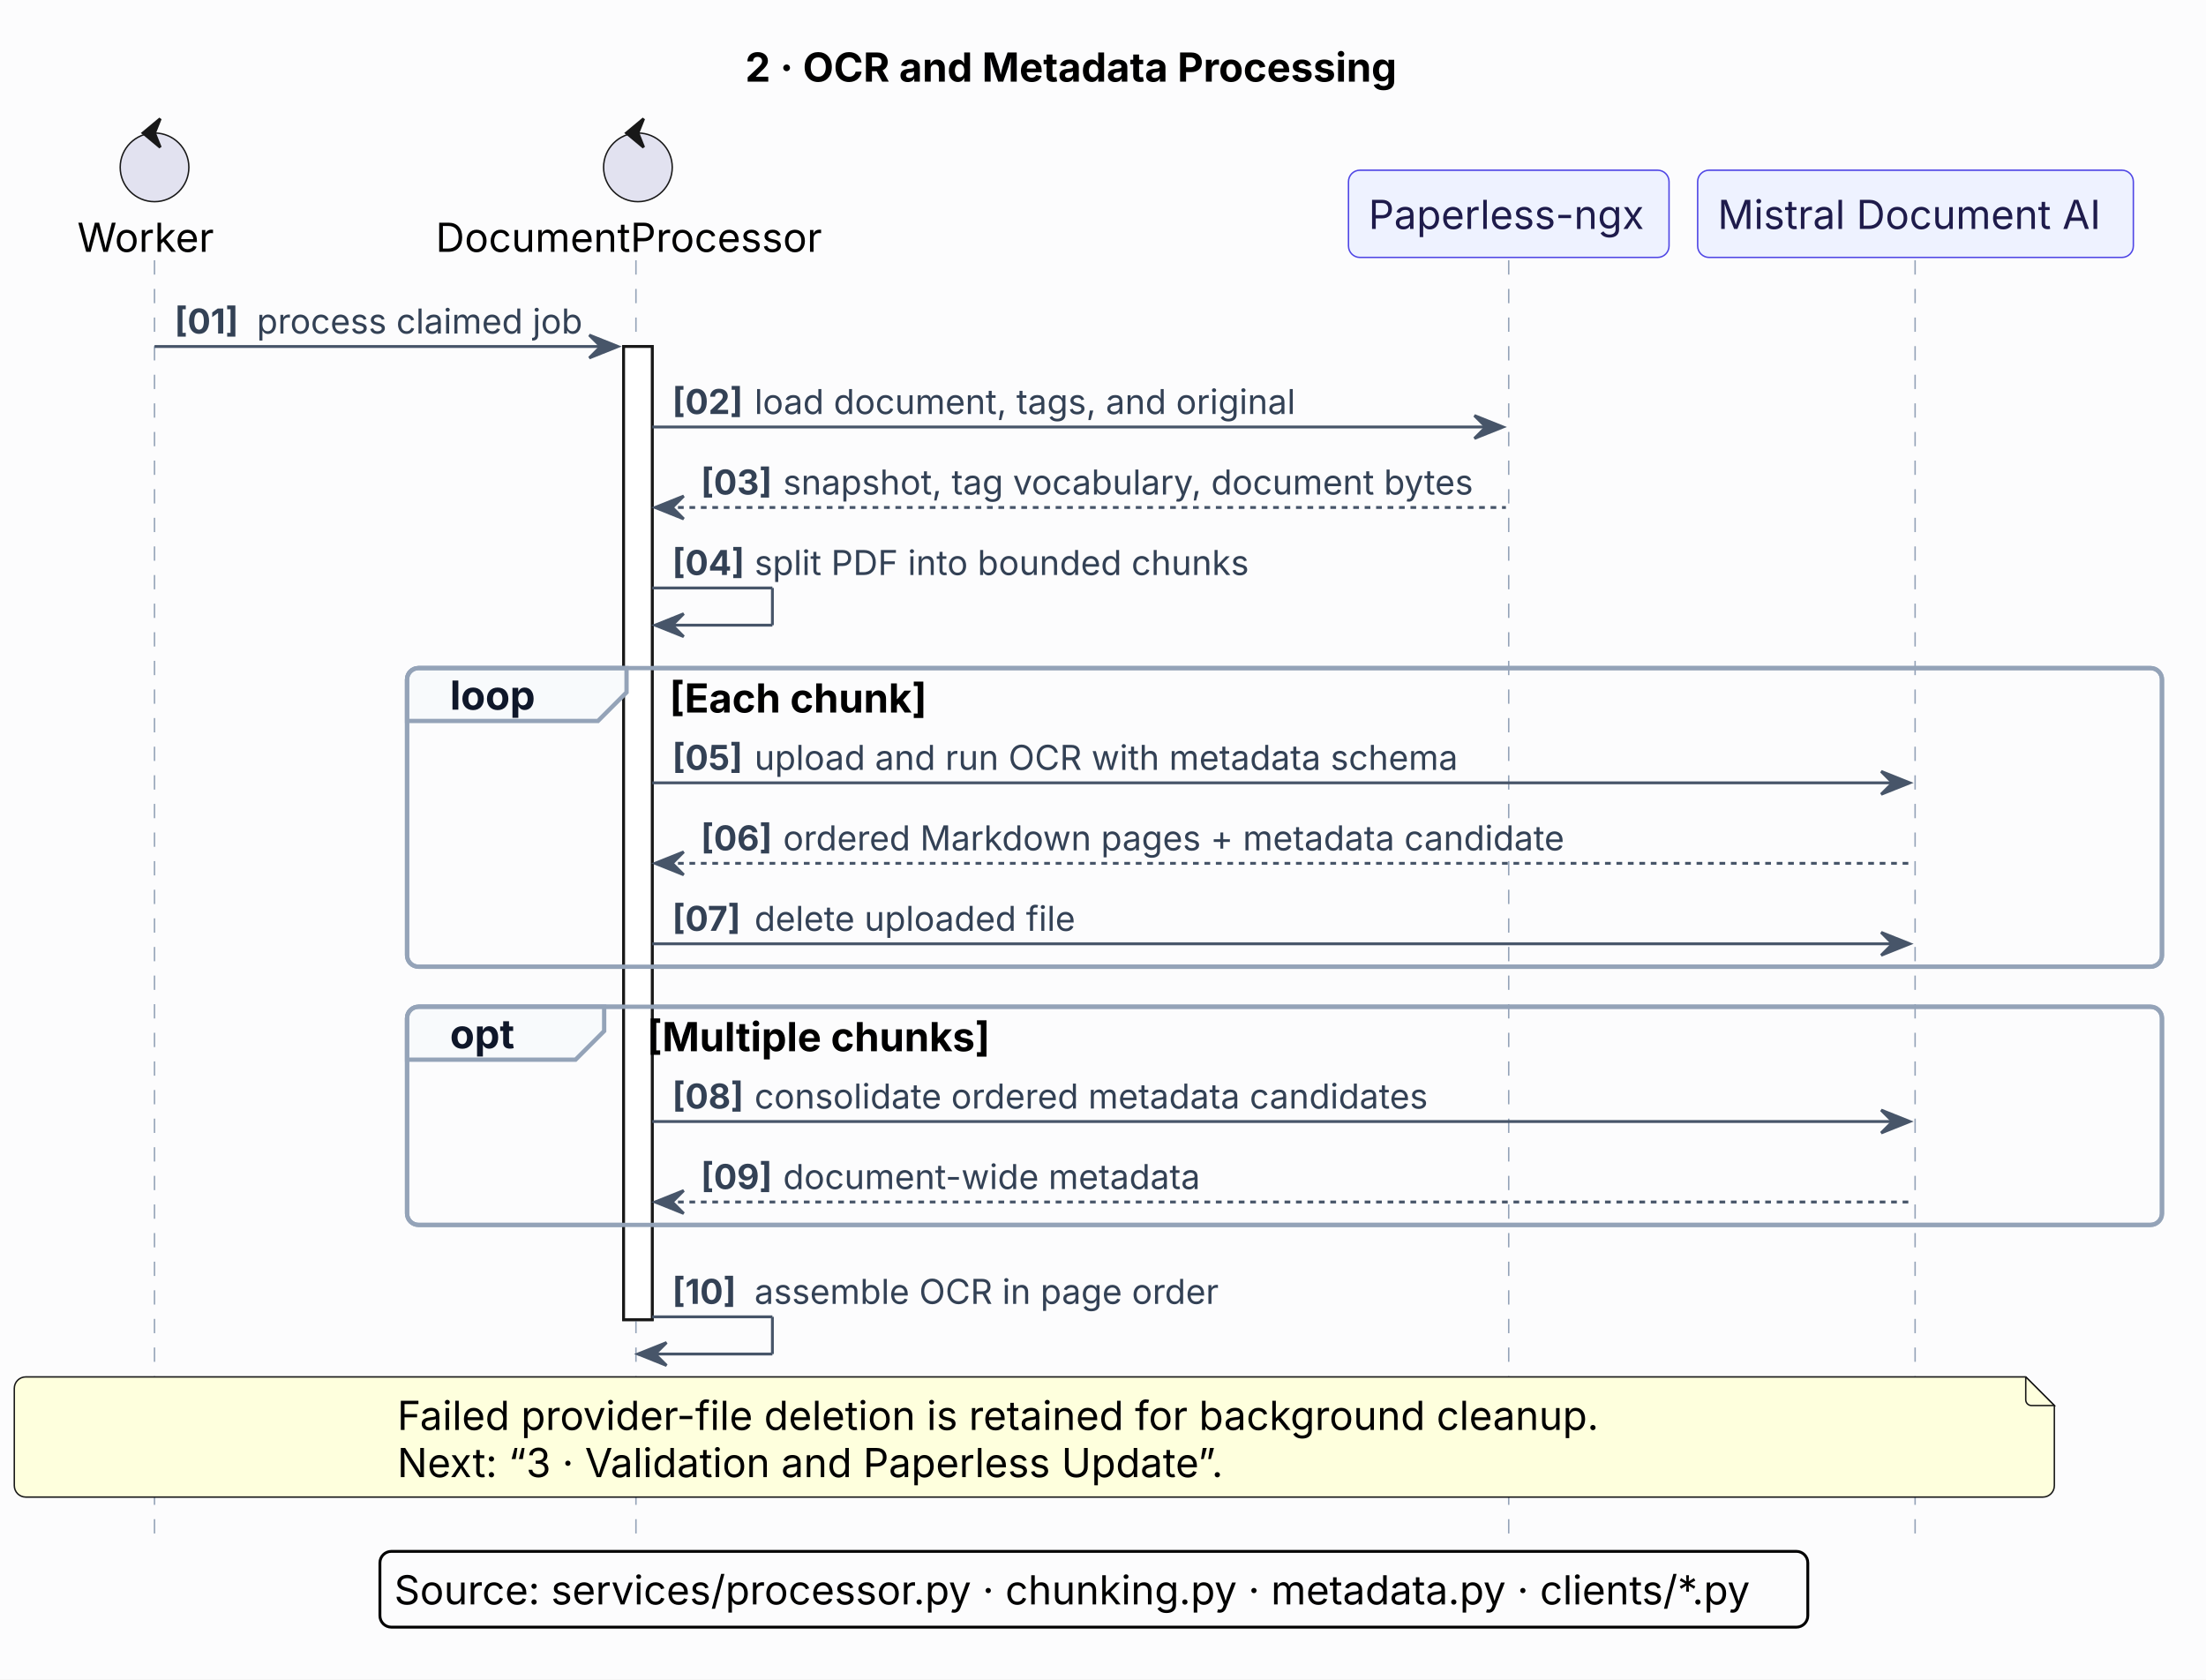
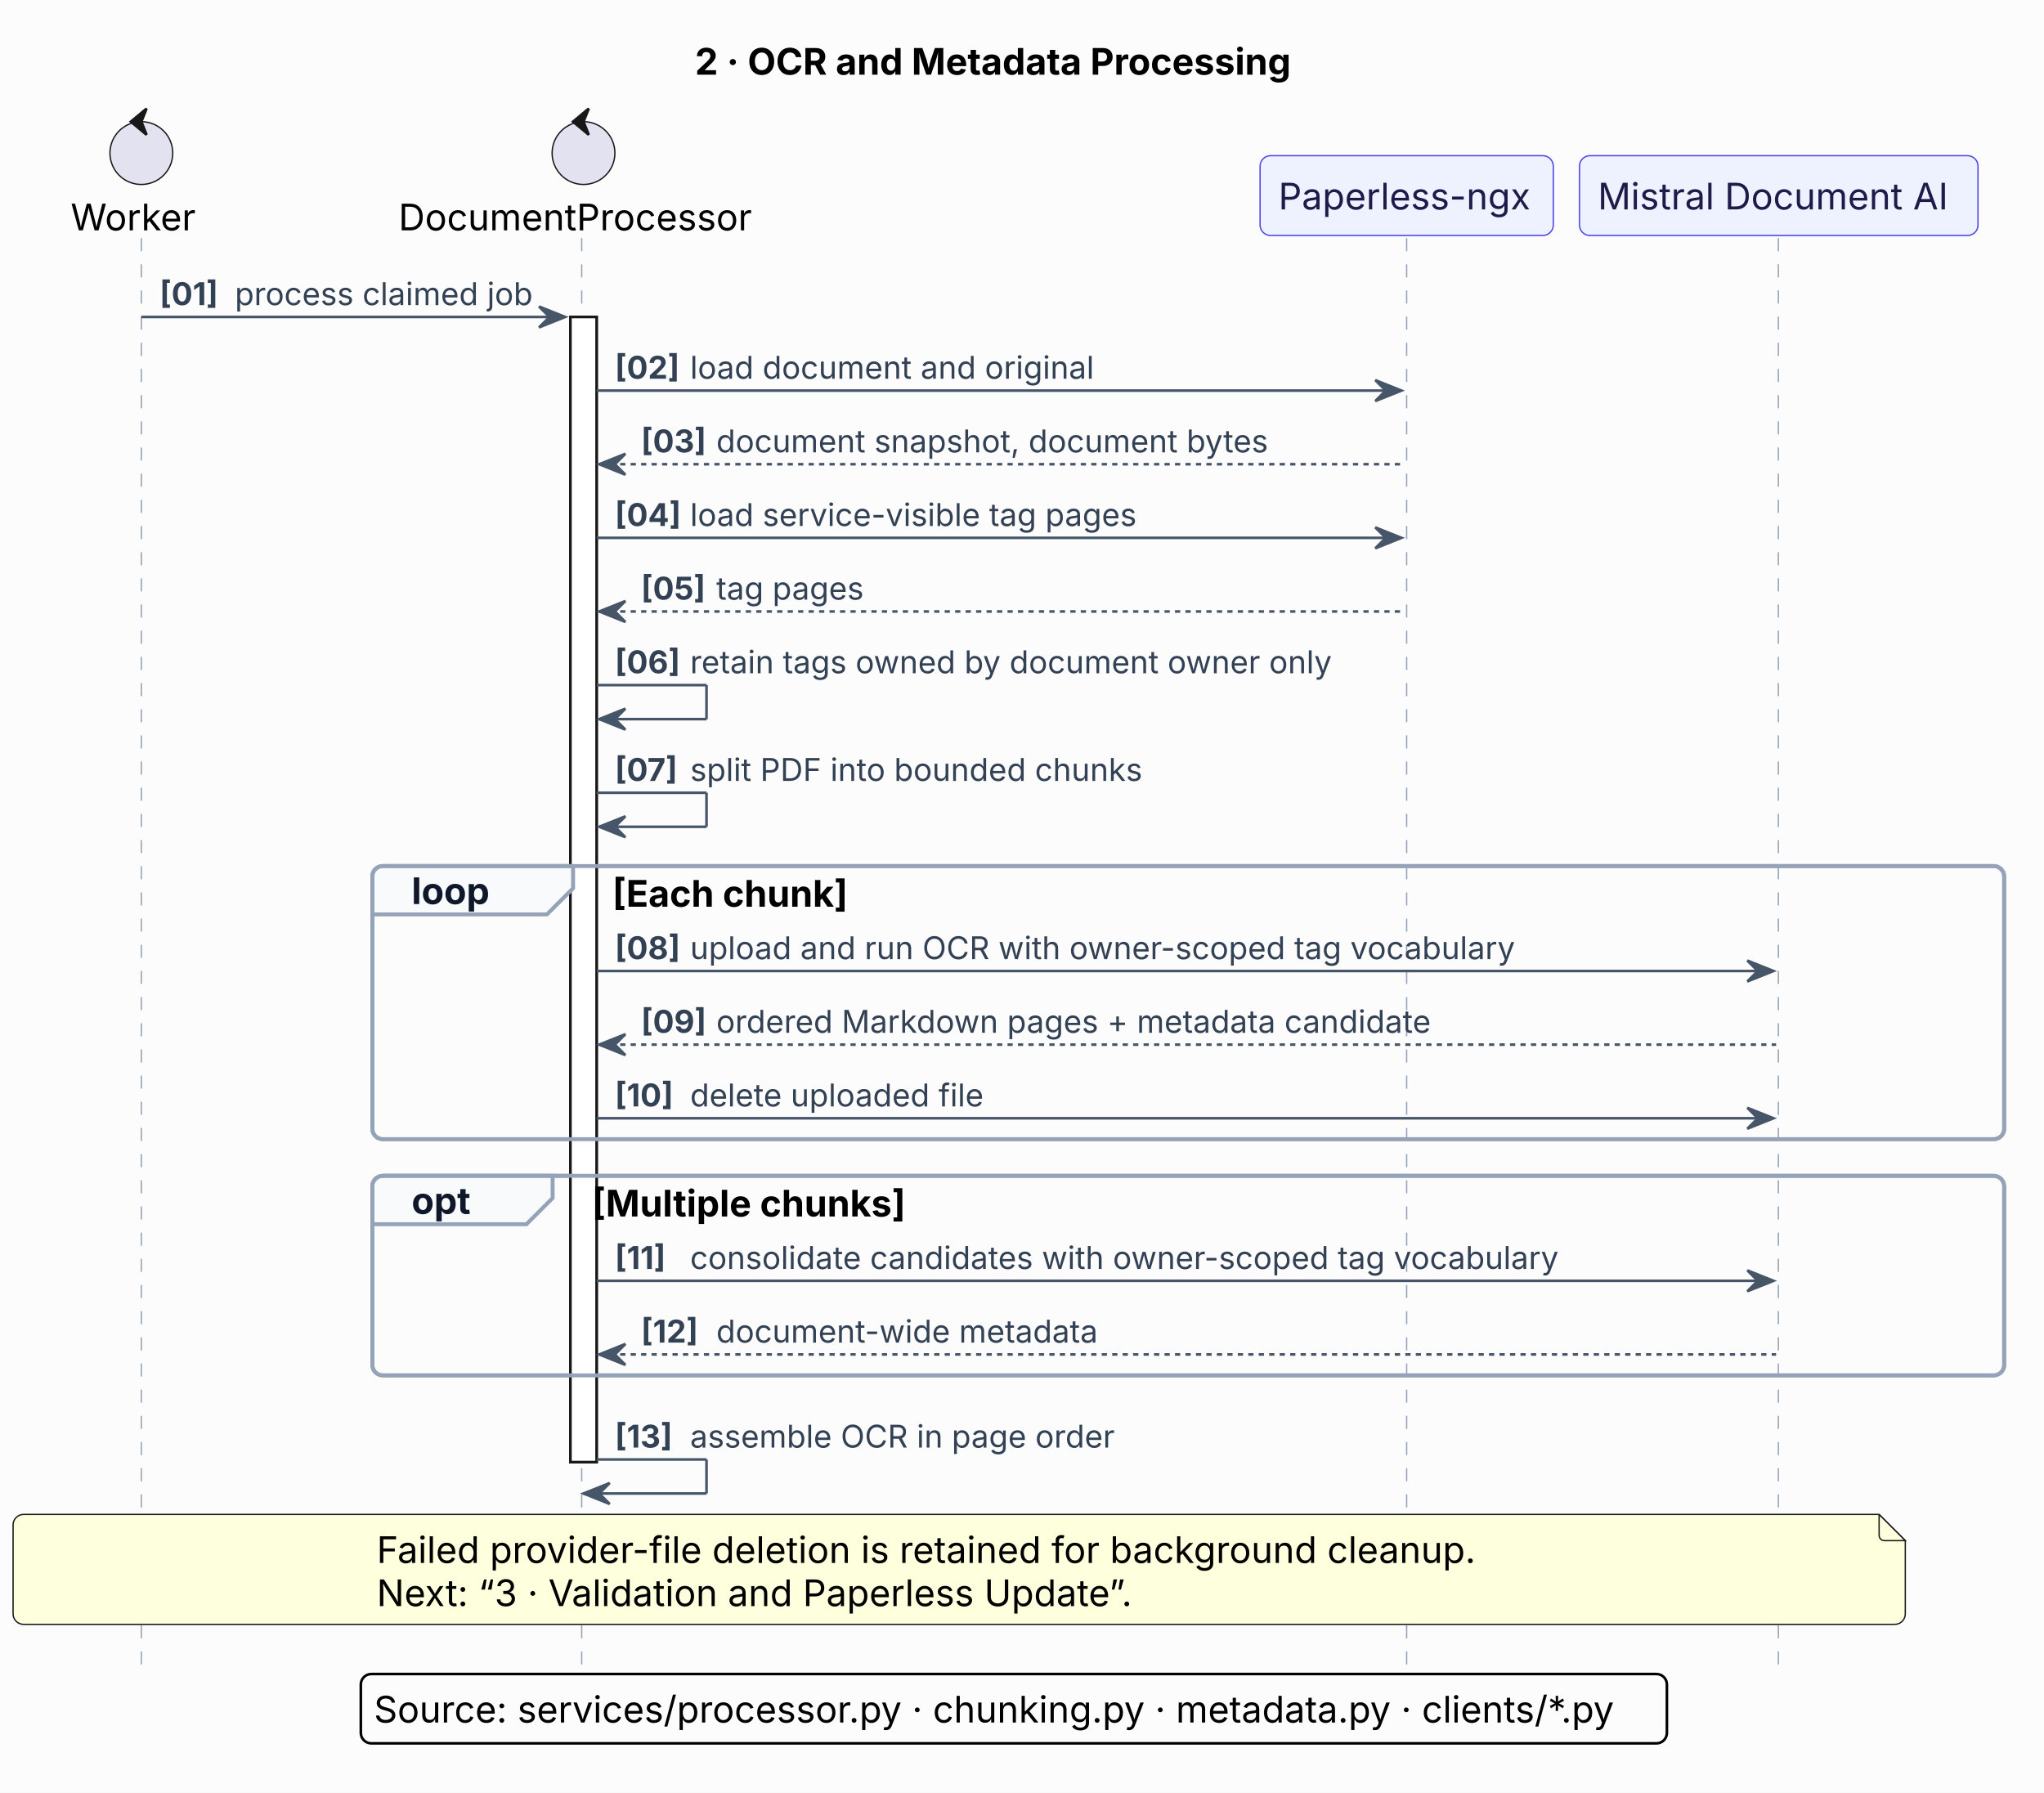
- <svg xmlns="http://www.w3.org/2000/svg" contentStyleType="text/css" data-diagram-type="SEQUENCE" height="587px" preserveAspectRatio="none" style="width:771px;height:587px;background:#FCFCFD;" version="1.1" viewBox="0 0 771 587" width="771px" zoomAndPan="magnify">
+ <svg xmlns="http://www.w3.org/2000/svg" contentStyleType="text/css" data-diagram-type="SEQUENCE" height="685px" preserveAspectRatio="none" style="width:781px;height:685px;background:#FCFCFD;" version="1.1" viewBox="0 0 781 685" width="781px" zoomAndPan="magnify">
  <defs />
  <g>
-     <rect fill="#FCFCFD" height="587" style="stroke:none;stroke-width:1;" width="771" x="0" y="0" />
+     <rect fill="#FCFCFD" height="685" style="stroke:none;stroke-width:1;" width="781" x="0" y="0" />
    <g class="title" data-source-line="1">
-       <text fill="#000000" font-family="'Inter'" font-size="14" font-weight="700" lengthAdjust="spacing" textLength="243.694" x="260.457" y="28.535">2 · OCR and Metadata Processing</text>
+       <text fill="#000000" font-family="'Inter'" font-size="14" font-weight="700" lengthAdjust="spacing" textLength="243.694" x="265.544" y="28.535">2 · OCR and Metadata Processing</text>
    </g>
    <g>
-       <rect fill="#FFFFFF" height="340.148" style="stroke:#181818;stroke-width:1;" width="10" x="217.955" y="121.109" />
+       <rect fill="#FFFFFF" height="437.547" style="stroke:#181818;stroke-width:1;" width="10" x="217.955" y="121.109" />
    </g>
-     <rect fill="none" height="104.375" rx="4" ry="4" style="stroke:#94A3B8;stroke-width:1.5;" width="613.343" x="142.266" y="233.508" />
-     <rect fill="none" height="76.242" rx="4" ry="4" style="stroke:#94A3B8;stroke-width:1.5;" width="613.343" x="142.266" y="351.883" />
+     <rect fill="none" height="104.375" rx="4" ry="4" style="stroke:#94A3B8;stroke-width:1.5;" width="623.517" x="142.266" y="330.906" />
+     <rect fill="none" height="76.242" rx="4" ry="4" style="stroke:#94A3B8;stroke-width:1.5;" width="623.517" x="142.266" y="449.281" />
    <g class="participant-lifeline" data-entity-uid="part1" data-qualified-name="Worker" data-source-line="23" id="part1-lifeline">
      <g>
-         <rect fill="#000000" fill-opacity="0" height="448.258" width="8" x="50.008" y="90.977" />
-         <line style="stroke:#94A3B8;stroke-width:0.5;stroke-dasharray:5,5;" x1="54" x2="54" y1="90.977" y2="539.234" />
+         <rect fill="#000000" fill-opacity="0" height="545.656" width="8" x="50.008" y="90.977" />
+         <line style="stroke:#94A3B8;stroke-width:0.5;stroke-dasharray:5,5;" x1="54" x2="54" y1="90.977" y2="636.633" />
      </g>
    </g>
    <g class="participant-lifeline" data-entity-uid="part2" data-qualified-name="Processor" data-source-line="24" id="part2-lifeline">
      <g>
-         <rect fill="#000000" fill-opacity="0" height="448.258" width="8" x="218.955" y="90.977" />
-         <line style="stroke:#94A3B8;stroke-width:0.5;stroke-dasharray:5,5;" x1="222.266" x2="222.266" y1="90.977" y2="539.234" />
+         <rect fill="#000000" fill-opacity="0" height="545.656" width="8" x="218.955" y="90.977" />
+         <line style="stroke:#94A3B8;stroke-width:0.5;stroke-dasharray:5,5;" x1="222.266" x2="222.266" y1="90.977" y2="636.633" />
      </g>
    </g>
    <g class="participant-lifeline" data-entity-uid="part3" data-qualified-name="Paperless" data-source-line="25" id="part3-lifeline">
      <g>
-         <rect fill="#000000" fill-opacity="0" height="448.258" width="8" x="523.314" y="90.977" />
-         <line style="stroke:#94A3B8;stroke-width:0.5;stroke-dasharray:5,5;" x1="527.297" x2="527.297" y1="90.977" y2="539.234" />
+         <rect fill="#000000" fill-opacity="0" height="545.656" width="8" x="533.488" y="90.977" />
+         <line style="stroke:#94A3B8;stroke-width:0.5;stroke-dasharray:5,5;" x1="537.471" x2="537.471" y1="90.977" y2="636.633" />
      </g>
    </g>
    <g class="participant-lifeline" data-entity-uid="part4" data-qualified-name="Mistral" data-source-line="26" id="part4-lifeline">
      <g>
-         <rect fill="#000000" fill-opacity="0" height="448.258" width="8" x="665.47" y="90.977" />
-         <line style="stroke:#94A3B8;stroke-width:0.5;stroke-dasharray:5,5;" x1="669.332" x2="669.332" y1="90.977" y2="539.234" />
+         <rect fill="#000000" fill-opacity="0" height="545.656" width="8" x="675.644" y="90.977" />
+         <line style="stroke:#94A3B8;stroke-width:0.5;stroke-dasharray:5,5;" x1="679.505" x2="679.505" y1="90.977" y2="636.633" />
      </g>
    </g>
    <g class="participant participant-head" data-entity-uid="part1" data-qualified-name="Worker" data-source-line="23" id="part1-head">
      <text fill="#000000" font-family="'Inter'" font-size="14" lengthAdjust="spacing" textLength="48.016" x="27" y="88.023">Worker</text>
      <ellipse cx="54.008" cy="58.488" fill="#E2E2F0" rx="12" ry="12" style="stroke:#181818;stroke-width:0.5;" />
      <polygon fill="#181818" points="50.008,46.488,56.008,41.488,54.008,46.488,56.008,51.488,50.008,46.488" style="stroke:#181818;stroke-width:1;" />
    </g>
    <g class="participant participant-head" data-entity-uid="part2" data-qualified-name="Processor" data-source-line="24" id="part2-head">
      <text fill="#000000" font-family="'Inter'" font-size="14" lengthAdjust="spacing" textLength="135.379" x="152.266" y="88.023">DocumentProcessor</text>
      <ellipse cx="222.955" cy="58.488" fill="#E2E2F0" rx="12" ry="12" style="stroke:#181818;stroke-width:0.5;" />
      <polygon fill="#181818" points="218.955,46.488,224.955,41.488,222.955,46.488,224.955,51.488,218.955,46.488" style="stroke:#181818;stroke-width:1;" />
    </g>
    <g class="participant participant-head" data-entity-uid="part3" data-qualified-name="Paperless" data-source-line="25" id="part3-head">
-       <rect fill="#EEF2FF" height="30.488" rx="4" ry="4" style="stroke:#4F46E5;stroke-width:0.5;" width="112.034" x="471.297" y="59.488" />
-       <text fill="#1E1B4B" font-family="'Inter'" font-size="14" lengthAdjust="spacing" textLength="98.034" x="478.297" y="80.023">Paperless-ngx</text>
+       <rect fill="#EEF2FF" height="30.488" rx="4" ry="4" style="stroke:#4F46E5;stroke-width:0.5;" width="112.034" x="481.471" y="59.488" />
+       <text fill="#1E1B4B" font-family="'Inter'" font-size="14" lengthAdjust="spacing" textLength="98.034" x="488.471" y="80.023">Paperless-ngx</text>
    </g>
    <g class="participant participant-head" data-entity-uid="part4" data-qualified-name="Mistral" data-source-line="26" id="part4-head">
-       <rect fill="#EEF2FF" height="30.488" rx="4" ry="4" style="stroke:#4F46E5;stroke-width:0.5;" width="152.277" x="593.332" y="59.488" />
-       <text fill="#1E1B4B" font-family="'Inter'" font-size="14" lengthAdjust="spacing" textLength="138.277" x="600.332" y="80.023">Mistral Document AI</text>
+       <rect fill="#EEF2FF" height="30.488" rx="4" ry="4" style="stroke:#4F46E5;stroke-width:0.5;" width="152.277" x="603.505" y="59.488" />
+       <text fill="#1E1B4B" font-family="'Inter'" font-size="14" lengthAdjust="spacing" textLength="138.277" x="610.505" y="80.023">Mistral Document AI</text>
    </g>
    <g>
-       <rect fill="#FFFFFF" height="340.148" style="stroke:#181818;stroke-width:1;" width="10" x="217.955" y="121.109" />
+       <rect fill="#FFFFFF" height="437.547" style="stroke:#181818;stroke-width:1;" width="10" x="217.955" y="121.109" />
    </g>
    <g class="message" data-entity-1="part1" data-entity-2="part2" data-source-line="28" id="msg1">
      <polygon fill="#475569" points="205.955,117.109,215.955,121.109,205.955,125.109,209.955,121.109" style="stroke:#475569;stroke-width:1;" />
      <line style="stroke:#475569;stroke-width:1;" x1="54.008" x2="211.955" y1="121.109" y2="121.109" />
      <text fill="#334155" font-family="'Inter'" font-size="12" font-weight="700" lengthAdjust="spacing" textLength="24.727" x="61.008" y="116.578">[01]</text>
      <text fill="#334155" font-family="'Inter'" font-size="12" lengthAdjust="spacing" textLength="116.221" x="89.734" y="116.578">process claimed job</text>
    </g>
    <g class="message" data-entity-1="part2" data-entity-2="part3" data-source-line="31" id="msg2">
-       <polygon fill="#475569" points="515.314,145.242,525.314,149.242,515.314,153.242,519.314,149.242" style="stroke:#475569;stroke-width:1;" />
-       <line style="stroke:#475569;stroke-width:1;" x1="227.955" x2="521.314" y1="149.242" y2="149.242" />
+       <polygon fill="#475569" points="525.488,145.242,535.488,149.242,525.488,153.242,529.488,149.242" style="stroke:#475569;stroke-width:1;" />
+       <line style="stroke:#475569;stroke-width:1;" x1="227.955" x2="531.488" y1="149.242" y2="149.242" />
      <text fill="#334155" font-family="'Inter'" font-size="12" font-weight="700" lengthAdjust="spacing" textLength="24.727" x="234.955" y="144.711">[02]</text>
-       <text fill="#334155" font-family="'Inter'" font-size="12" lengthAdjust="spacing" textLength="196.728" x="263.682" y="144.711">load document, tags, and original</text>
+       <text fill="#334155" font-family="'Inter'" font-size="12" lengthAdjust="spacing" textLength="160.623" x="263.682" y="144.711">load document and original</text>
    </g>
    <g class="message" data-entity-1="part3" data-entity-2="part2" data-source-line="32" id="msg3">
      <polygon fill="#475569" points="238.955,173.375,228.955,177.375,238.955,181.375,234.955,177.375" style="stroke:#475569;stroke-width:1;" />
-       <line style="stroke:#475569;stroke-width:1;stroke-dasharray:2,2;" x1="232.955" x2="526.314" y1="177.375" y2="177.375" />
+       <line style="stroke:#475569;stroke-width:1;stroke-dasharray:2,2;" x1="232.955" x2="536.488" y1="177.375" y2="177.375" />
      <text fill="#334155" font-family="'Inter'" font-size="12" font-weight="700" lengthAdjust="spacing" textLength="24.727" x="244.955" y="172.844">[03]</text>
-       <text fill="#334155" font-family="'Inter'" font-size="12" lengthAdjust="spacing" textLength="246.633" x="273.682" y="172.844">snapshot, tag vocabulary, document bytes</text>
+       <text fill="#334155" font-family="'Inter'" font-size="12" lengthAdjust="spacing" textLength="216.152" x="273.682" y="172.844">document snapshot, document bytes</text>
    </g>
-     <g class="message" data-entity-1="part2" data-entity-2="part2" data-source-line="34" id="msg4">
-       <line style="stroke:#475569;stroke-width:1;" x1="227.955" x2="269.955" y1="205.508" y2="205.508" />
-       <line style="stroke:#475569;stroke-width:1;" x1="269.955" x2="269.955" y1="205.508" y2="218.508" />
-       <line style="stroke:#475569;stroke-width:1;" x1="228.955" x2="269.955" y1="218.508" y2="218.508" />
-       <polygon fill="#475569" points="238.955,214.508,228.955,218.508,238.955,222.508,234.955,218.508" style="stroke:#475569;stroke-width:1;" />
+     <g class="message" data-entity-1="part2" data-entity-2="part3" data-source-line="33" id="msg4">
+       <polygon fill="#475569" points="525.488,201.508,535.488,205.508,525.488,209.508,529.488,205.508" style="stroke:#475569;stroke-width:1;" />
+       <line style="stroke:#475569;stroke-width:1;" x1="227.955" x2="531.488" y1="205.508" y2="205.508" />
      <text fill="#334155" font-family="'Inter'" font-size="12" font-weight="700" lengthAdjust="spacing" textLength="24.727" x="234.955" y="200.977">[04]</text>
-       <text fill="#334155" font-family="'Inter'" font-size="12" lengthAdjust="spacing" textLength="178.342" x="263.682" y="200.977">split PDF into bounded chunks</text>
+       <text fill="#334155" font-family="'Inter'" font-size="12" lengthAdjust="spacing" textLength="173.613" x="263.682" y="200.977">load service-visible tag pages</text>
    </g>
-     <path d="M146.266,233.508 L218.977,233.508 L218.977,241.996 L208.977,251.996 L142.266,251.996 L142.266,237.508 A4,4 0 0 1 146.266,233.508" fill="#F8FAFC" style="stroke:#94A3B8;stroke-width:1.5;" />
-     <rect fill="none" height="104.375" rx="4" ry="4" style="stroke:#94A3B8;stroke-width:1.5;" width="613.343" x="142.266" y="233.508" />
-     <text fill="#0F172A" font-family="'Inter'" font-size="14" font-weight="700" lengthAdjust="spacing" textLength="31.712" x="157.266" y="248.043">loop</text>
-     <text fill="#000000" font-family="'Inter'" font-size="14" font-weight="700" lengthAdjust="spacing" textLength="92.169" x="233.977" y="249.043">[Each chunk]</text>
-     <g class="message" data-entity-1="part2" data-entity-2="part4" data-source-line="37" id="msg5">
-       <polygon fill="#475569" points="657.47,269.617,667.47,273.617,657.47,277.617,661.47,273.617" style="stroke:#475569;stroke-width:1;" />
-       <line style="stroke:#475569;stroke-width:1;" x1="227.955" x2="663.47" y1="273.617" y2="273.617" />
-       <text fill="#334155" font-family="'Inter'" font-size="12" font-weight="700" lengthAdjust="spacing" textLength="24.727" x="234.955" y="269.086">[05]</text>
-       <text fill="#334155" font-family="'Inter'" font-size="12" lengthAdjust="spacing" textLength="252.621" x="263.682" y="269.086">upload and run OCR with metadata schema</text>
+     <g class="message" data-entity-1="part3" data-entity-2="part2" data-source-line="34" id="msg5">
+       <polygon fill="#475569" points="238.955,229.641,228.955,233.641,238.955,237.641,234.955,233.641" style="stroke:#475569;stroke-width:1;" />
+       <line style="stroke:#475569;stroke-width:1;stroke-dasharray:2,2;" x1="232.955" x2="536.488" y1="233.641" y2="233.641" />
+       <text fill="#334155" font-family="'Inter'" font-size="12" font-weight="700" lengthAdjust="spacing" textLength="24.727" x="244.955" y="229.109">[05]</text>
+       <text fill="#334155" font-family="'Inter'" font-size="12" lengthAdjust="spacing" textLength="56.859" x="273.682" y="229.109">tag pages</text>
    </g>
-     <g class="message" data-entity-1="part4" data-entity-2="part2" data-source-line="38" id="msg6">
-       <polygon fill="#475569" points="238.955,297.75,228.955,301.75,238.955,305.75,234.955,301.75" style="stroke:#475569;stroke-width:1;" />
-       <line style="stroke:#475569;stroke-width:1;stroke-dasharray:2,2;" x1="232.955" x2="668.47" y1="301.75" y2="301.75" />
-       <text fill="#334155" font-family="'Inter'" font-size="12" font-weight="700" lengthAdjust="spacing" textLength="24.727" x="244.955" y="297.219">[06]</text>
-       <text fill="#334155" font-family="'Inter'" font-size="12" lengthAdjust="spacing" textLength="280.055" x="273.682" y="297.219">ordered Markdown pages + metadata candidate</text>
+     <g class="message" data-entity-1="part2" data-entity-2="part2" data-source-line="35" id="msg6">
+       <line style="stroke:#475569;stroke-width:1;" x1="227.955" x2="269.955" y1="261.773" y2="261.773" />
+       <line style="stroke:#475569;stroke-width:1;" x1="269.955" x2="269.955" y1="261.773" y2="274.773" />
+       <line style="stroke:#475569;stroke-width:1;" x1="228.955" x2="269.955" y1="274.773" y2="274.773" />
+       <polygon fill="#475569" points="238.955,270.773,228.955,274.773,238.955,278.773,234.955,274.773" style="stroke:#475569;stroke-width:1;" />
+       <text fill="#334155" font-family="'Inter'" font-size="12" font-weight="700" lengthAdjust="spacing" textLength="24.727" x="234.955" y="257.242">[06]</text>
+       <text fill="#334155" font-family="'Inter'" font-size="12" lengthAdjust="spacing" textLength="251.807" x="263.682" y="257.242">retain tags owned by document owner only</text>
    </g>
-     <g class="message" data-entity-1="part2" data-entity-2="part4" data-source-line="39" id="msg7">
-       <polygon fill="#475569" points="657.47,325.883,667.47,329.883,657.47,333.883,661.47,329.883" style="stroke:#475569;stroke-width:1;" />
-       <line style="stroke:#475569;stroke-width:1;" x1="227.955" x2="663.47" y1="329.883" y2="329.883" />
-       <text fill="#334155" font-family="'Inter'" font-size="12" font-weight="700" lengthAdjust="spacing" textLength="24.727" x="234.955" y="325.352">[07]</text>
-       <text fill="#334155" font-family="'Inter'" font-size="12" lengthAdjust="spacing" textLength="115.453" x="263.682" y="325.352">delete uploaded file</text>
+     <g class="message" data-entity-1="part2" data-entity-2="part2" data-source-line="37" id="msg7">
+       <line style="stroke:#475569;stroke-width:1;" x1="227.955" x2="269.955" y1="302.906" y2="302.906" />
+       <line style="stroke:#475569;stroke-width:1;" x1="269.955" x2="269.955" y1="302.906" y2="315.906" />
+       <line style="stroke:#475569;stroke-width:1;" x1="228.955" x2="269.955" y1="315.906" y2="315.906" />
+       <polygon fill="#475569" points="238.955,311.906,228.955,315.906,238.955,319.906,234.955,315.906" style="stroke:#475569;stroke-width:1;" />
+       <text fill="#334155" font-family="'Inter'" font-size="12" font-weight="700" lengthAdjust="spacing" textLength="24.727" x="234.955" y="298.375">[07]</text>
+       <text fill="#334155" font-family="'Inter'" font-size="12" lengthAdjust="spacing" textLength="178.342" x="263.682" y="298.375">split PDF into bounded chunks</text>
    </g>
-     <path d="M146.266,351.883 L211.157,351.883 L211.157,360.371 L201.157,370.371 L142.266,370.371 L142.266,355.883 A4,4 0 0 1 146.266,351.883" fill="#F8FAFC" style="stroke:#94A3B8;stroke-width:1.5;" />
-     <rect fill="none" height="76.242" rx="4" ry="4" style="stroke:#94A3B8;stroke-width:1.5;" width="613.343" x="142.266" y="351.883" />
-     <text fill="#0F172A" font-family="'Inter'" font-size="14" font-weight="700" lengthAdjust="spacing" textLength="23.892" x="157.266" y="366.418">opt</text>
-     <text fill="#000000" font-family="'Inter'" font-size="14" font-weight="700" lengthAdjust="spacing" textLength="125.515" x="226.157" y="367.418">[Multiple chunks]</text>
-     <g class="message" data-entity-1="part2" data-entity-2="part4" data-source-line="43" id="msg8">
-       <polygon fill="#475569" points="657.47,387.992,667.47,391.992,657.47,395.992,661.47,391.992" style="stroke:#475569;stroke-width:1;" />
-       <line style="stroke:#475569;stroke-width:1;" x1="227.955" x2="663.47" y1="391.992" y2="391.992" />
-       <text fill="#334155" font-family="'Inter'" font-size="12" font-weight="700" lengthAdjust="spacing" textLength="24.727" x="234.955" y="387.461">[08]</text>
-       <text fill="#334155" font-family="'Inter'" font-size="12" lengthAdjust="spacing" textLength="240.815" x="263.682" y="387.461">consolidate ordered metadata candidates</text>
+     <path d="M146.266,330.906 L218.977,330.906 L218.977,339.394 L208.977,349.394 L142.266,349.394 L142.266,334.906 A4,4 0 0 1 146.266,330.906" fill="#F8FAFC" style="stroke:#94A3B8;stroke-width:1.5;" />
+     <rect fill="none" height="104.375" rx="4" ry="4" style="stroke:#94A3B8;stroke-width:1.5;" width="623.517" x="142.266" y="330.906" />
+     <text fill="#0F172A" font-family="'Inter'" font-size="14" font-weight="700" lengthAdjust="spacing" textLength="31.712" x="157.266" y="345.441">loop</text>
+     <text fill="#000000" font-family="'Inter'" font-size="14" font-weight="700" lengthAdjust="spacing" textLength="92.169" x="233.977" y="346.441">[Each chunk]</text>
+     <g class="message" data-entity-1="part2" data-entity-2="part4" data-source-line="40" id="msg8">
+       <polygon fill="#475569" points="667.644,367.016,677.644,371.016,667.644,375.016,671.644,371.016" style="stroke:#475569;stroke-width:1;" />
+       <line style="stroke:#475569;stroke-width:1;" x1="227.955" x2="673.644" y1="371.016" y2="371.016" />
+       <text fill="#334155" font-family="'Inter'" font-size="12" font-weight="700" lengthAdjust="spacing" textLength="24.727" x="234.955" y="366.484">[08]</text>
+       <text fill="#334155" font-family="'Inter'" font-size="12" lengthAdjust="spacing" textLength="323.15" x="263.682" y="366.484">upload and run OCR with owner-scoped tag vocabulary</text>
    </g>
-     <g class="message" data-entity-1="part4" data-entity-2="part2" data-source-line="44" id="msg9">
-       <polygon fill="#475569" points="238.955,416.125,228.955,420.125,238.955,424.125,234.955,420.125" style="stroke:#475569;stroke-width:1;" />
-       <line style="stroke:#475569;stroke-width:1;stroke-dasharray:2,2;" x1="232.955" x2="668.47" y1="420.125" y2="420.125" />
-       <text fill="#334155" font-family="'Inter'" font-size="12" font-weight="700" lengthAdjust="spacing" textLength="24.727" x="244.955" y="415.594">[09]</text>
-       <text fill="#334155" font-family="'Inter'" font-size="12" lengthAdjust="spacing" textLength="150.334" x="273.682" y="415.594">document-wide metadata</text>
+     <g class="message" data-entity-1="part4" data-entity-2="part2" data-source-line="41" id="msg9">
+       <polygon fill="#475569" points="238.955,395.148,228.955,399.148,238.955,403.148,234.955,399.148" style="stroke:#475569;stroke-width:1;" />
+       <line style="stroke:#475569;stroke-width:1;stroke-dasharray:2,2;" x1="232.955" x2="678.644" y1="399.148" y2="399.148" />
+       <text fill="#334155" font-family="'Inter'" font-size="12" font-weight="700" lengthAdjust="spacing" textLength="24.727" x="244.955" y="394.617">[09]</text>
+       <text fill="#334155" font-family="'Inter'" font-size="12" lengthAdjust="spacing" textLength="280.055" x="273.682" y="394.617">ordered Markdown pages + metadata candidate</text>
    </g>
-     <g class="message" data-entity-1="part2" data-entity-2="part2" data-source-line="47" id="msg10">
-       <line style="stroke:#475569;stroke-width:1;" x1="227.955" x2="269.955" y1="460.258" y2="460.258" />
-       <line style="stroke:#475569;stroke-width:1;" x1="269.955" x2="269.955" y1="460.258" y2="473.258" />
-       <line style="stroke:#475569;stroke-width:1;" x1="222.955" x2="269.955" y1="473.258" y2="473.258" />
-       <polygon fill="#475569" points="232.955,469.258,222.955,473.258,232.955,477.258,228.955,473.258" style="stroke:#475569;stroke-width:1;" />
-       <text fill="#334155" font-family="'Inter'" font-size="12" font-weight="700" lengthAdjust="spacing" textLength="24.727" x="234.955" y="455.727">[10]</text>
-       <text fill="#334155" font-family="'Inter'" font-size="12" lengthAdjust="spacing" textLength="165.551" x="263.682" y="455.727">assemble OCR in page order</text>
+     <g class="message" data-entity-1="part2" data-entity-2="part4" data-source-line="42" id="msg10">
+       <polygon fill="#475569" points="667.644,423.281,677.644,427.281,667.644,431.281,671.644,427.281" style="stroke:#475569;stroke-width:1;" />
+       <line style="stroke:#475569;stroke-width:1;" x1="227.955" x2="673.644" y1="427.281" y2="427.281" />
+       <text fill="#334155" font-family="'Inter'" font-size="12" font-weight="700" lengthAdjust="spacing" textLength="24.727" x="234.955" y="422.75">[10]</text>
+       <text fill="#334155" font-family="'Inter'" font-size="12" lengthAdjust="spacing" textLength="115.453" x="263.682" y="422.75">delete uploaded file</text>
    </g>
-     <path d="M5,485.258 L5,519.258 A4,4 0 0 0 9,523.258 L714,523.258 A4,4 0 0 0 718,519.258 L718,491.258 L708,481.258 L9,481.258 A4,4 0 0 0 5,485.258" fill="#FEFFDD" style="stroke:#181818;stroke-width:0.5;" />
-     <path d="M708,481.258 L708,489.258 A2,2 0 0 0 710,491.258 L718,491.258 L708,481.258" fill="#FEFFDD" style="stroke:#181818;stroke-width:0.5;" />
-     <text fill="#000000" font-family="'Inter'" font-size="14" lengthAdjust="spacing" textLength="436.905" x="138.852" y="499.793">Failed provider-file deletion is retained for background cleanup.</text>
-     <text fill="#000000" font-family="'Inter'" font-size="14" lengthAdjust="spacing" textLength="297.158" x="138.852" y="516.281">Next: “3 · Validation and Paperless Update”.</text>
-     <g class="legend" data-source-line="55">
-       <rect fill="none" height="26.488" rx="4" ry="4" style="stroke:#000000;stroke-width:1;" width="499.043" x="132.783" y="542.234" />
-       <text fill="#000000" font-family="'Inter'" font-size="14" lengthAdjust="spacing" textLength="489.043" x="137.783" y="560.769">Source: services/processor.py · chunking.py · metadata.py · clients/*.py</text>
+     <path d="M146.266,449.281 L211.157,449.281 L211.157,457.769 L201.157,467.769 L142.266,467.769 L142.266,453.281 A4,4 0 0 1 146.266,449.281" fill="#F8FAFC" style="stroke:#94A3B8;stroke-width:1.5;" />
+     <rect fill="none" height="76.242" rx="4" ry="4" style="stroke:#94A3B8;stroke-width:1.5;" width="623.517" x="142.266" y="449.281" />
+     <text fill="#0F172A" font-family="'Inter'" font-size="14" font-weight="700" lengthAdjust="spacing" textLength="23.892" x="157.266" y="463.816">opt</text>
+     <text fill="#000000" font-family="'Inter'" font-size="14" font-weight="700" lengthAdjust="spacing" textLength="125.515" x="226.157" y="464.816">[Multiple chunks]</text>
+     <g class="message" data-entity-1="part2" data-entity-2="part4" data-source-line="46" id="msg11">
+       <polygon fill="#475569" points="667.644,485.391,677.644,489.391,667.644,493.391,671.644,489.391" style="stroke:#475569;stroke-width:1;" />
+       <line style="stroke:#475569;stroke-width:1;" x1="227.955" x2="673.644" y1="489.391" y2="489.391" />
+       <text fill="#334155" font-family="'Inter'" font-size="12" font-weight="700" lengthAdjust="spacing" textLength="24.727" x="234.955" y="484.859">[11]</text>
+       <text fill="#334155" font-family="'Inter'" font-size="12" lengthAdjust="spacing" textLength="338.35" x="263.682" y="484.859">consolidate candidates with owner-scoped tag vocabulary</text>
+     </g>
+     <g class="message" data-entity-1="part4" data-entity-2="part2" data-source-line="47" id="msg12">
+       <polygon fill="#475569" points="238.955,513.523,228.955,517.523,238.955,521.523,234.955,517.523" style="stroke:#475569;stroke-width:1;" />
+       <line style="stroke:#475569;stroke-width:1;stroke-dasharray:2,2;" x1="232.955" x2="678.644" y1="517.523" y2="517.523" />
+       <text fill="#334155" font-family="'Inter'" font-size="12" font-weight="700" lengthAdjust="spacing" textLength="24.727" x="244.955" y="512.992">[12]</text>
+       <text fill="#334155" font-family="'Inter'" font-size="12" lengthAdjust="spacing" textLength="150.334" x="273.682" y="512.992">document-wide metadata</text>
+     </g>
+     <g class="message" data-entity-1="part2" data-entity-2="part2" data-source-line="50" id="msg13">
+       <line style="stroke:#475569;stroke-width:1;" x1="227.955" x2="269.955" y1="557.656" y2="557.656" />
+       <line style="stroke:#475569;stroke-width:1;" x1="269.955" x2="269.955" y1="557.656" y2="570.656" />
+       <line style="stroke:#475569;stroke-width:1;" x1="222.955" x2="269.955" y1="570.656" y2="570.656" />
+       <polygon fill="#475569" points="232.955,566.656,222.955,570.656,232.955,574.656,228.955,570.656" style="stroke:#475569;stroke-width:1;" />
+       <text fill="#334155" font-family="'Inter'" font-size="12" font-weight="700" lengthAdjust="spacing" textLength="24.727" x="234.955" y="553.125">[13]</text>
+       <text fill="#334155" font-family="'Inter'" font-size="12" lengthAdjust="spacing" textLength="165.551" x="263.682" y="553.125">assemble OCR in page order</text>
+     </g>
+     <path d="M5,582.656 L5,616.656 A4,4 0 0 0 9,620.656 L724,620.656 A4,4 0 0 0 728,616.656 L728,588.656 L718,578.656 L9,578.656 A4,4 0 0 0 5,582.656" fill="#FEFFDD" style="stroke:#181818;stroke-width:0.5;" />
+     <path d="M718,578.656 L718,586.656 A2,2 0 0 0 720,588.656 L728,588.656 L718,578.656" fill="#FEFFDD" style="stroke:#181818;stroke-width:0.5;" />
+     <text fill="#000000" font-family="'Inter'" font-size="14" lengthAdjust="spacing" textLength="436.905" x="143.939" y="597.191">Failed provider-file deletion is retained for background cleanup.</text>
+     <text fill="#000000" font-family="'Inter'" font-size="14" lengthAdjust="spacing" textLength="297.158" x="143.939" y="613.68">Next: “3 · Validation and Paperless Update”.</text>
+     <g class="legend" data-source-line="58">
+       <rect fill="none" height="26.488" rx="4" ry="4" style="stroke:#000000;stroke-width:1;" width="499.043" x="137.87" y="639.633" />
+       <text fill="#000000" font-family="'Inter'" font-size="14" lengthAdjust="spacing" textLength="489.043" x="142.87" y="658.168">Source: services/processor.py · chunking.py · metadata.py · clients/*.py</text>
    </g>
  </g>
</svg>
